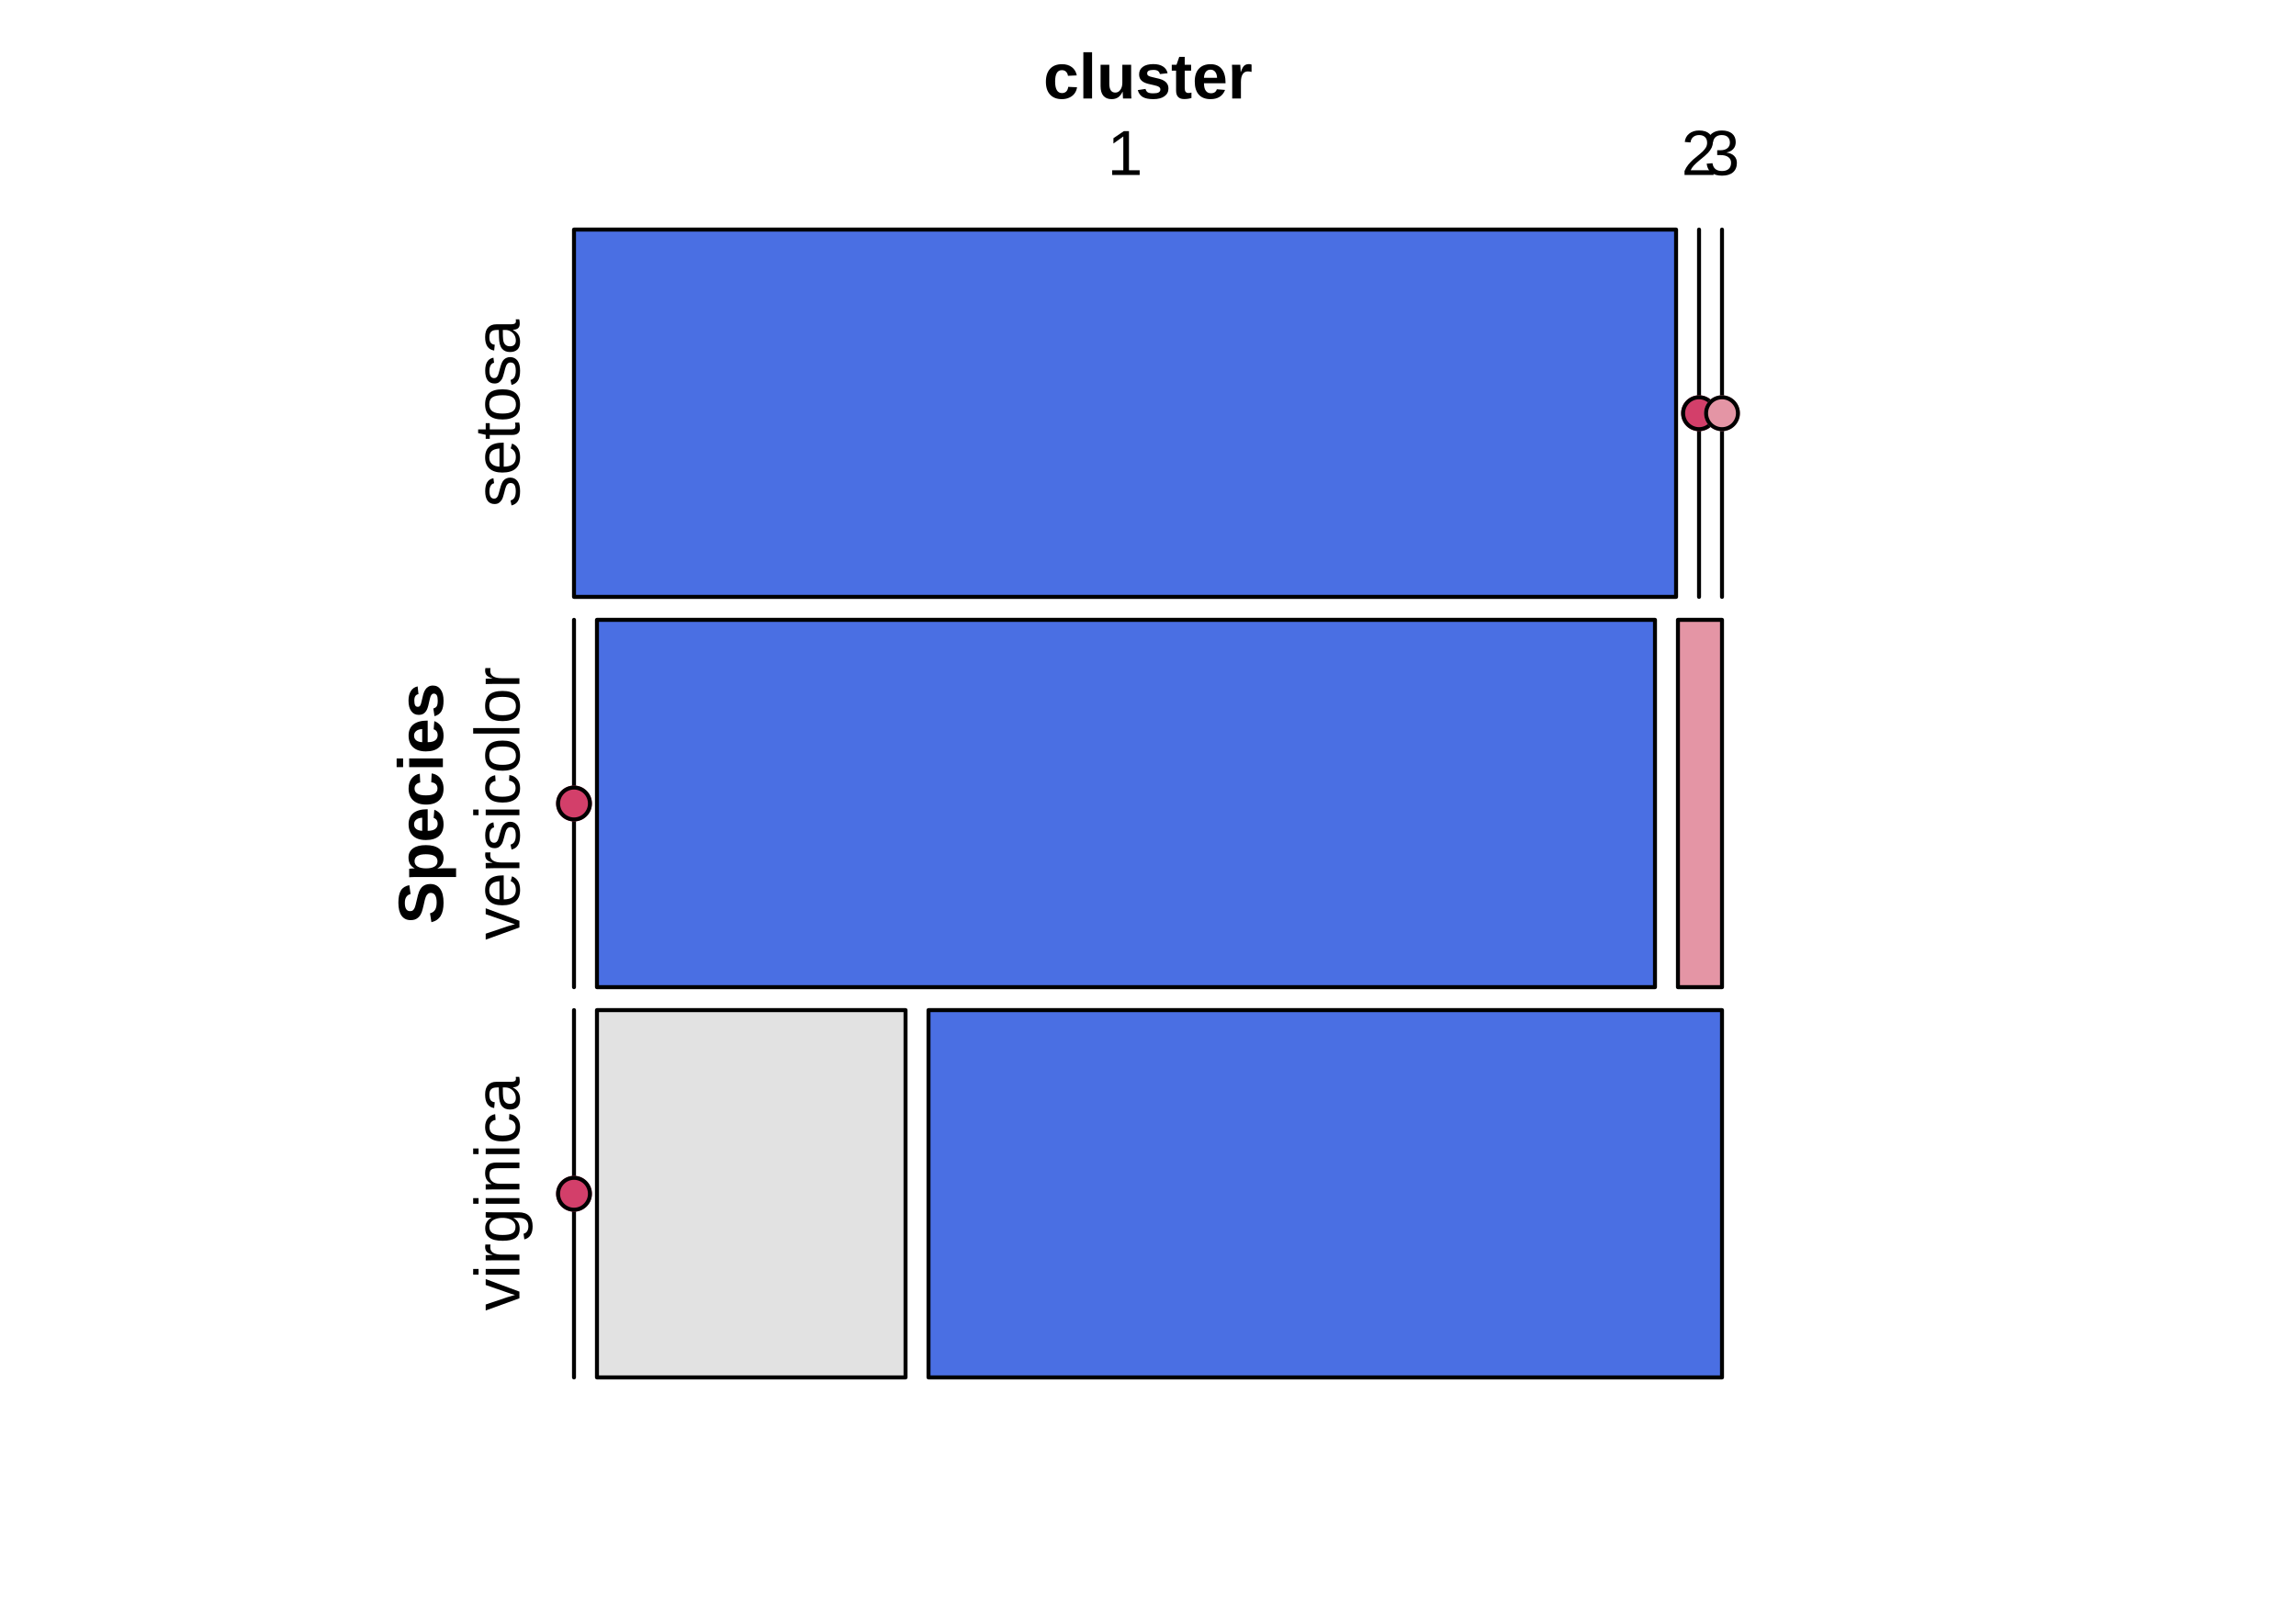
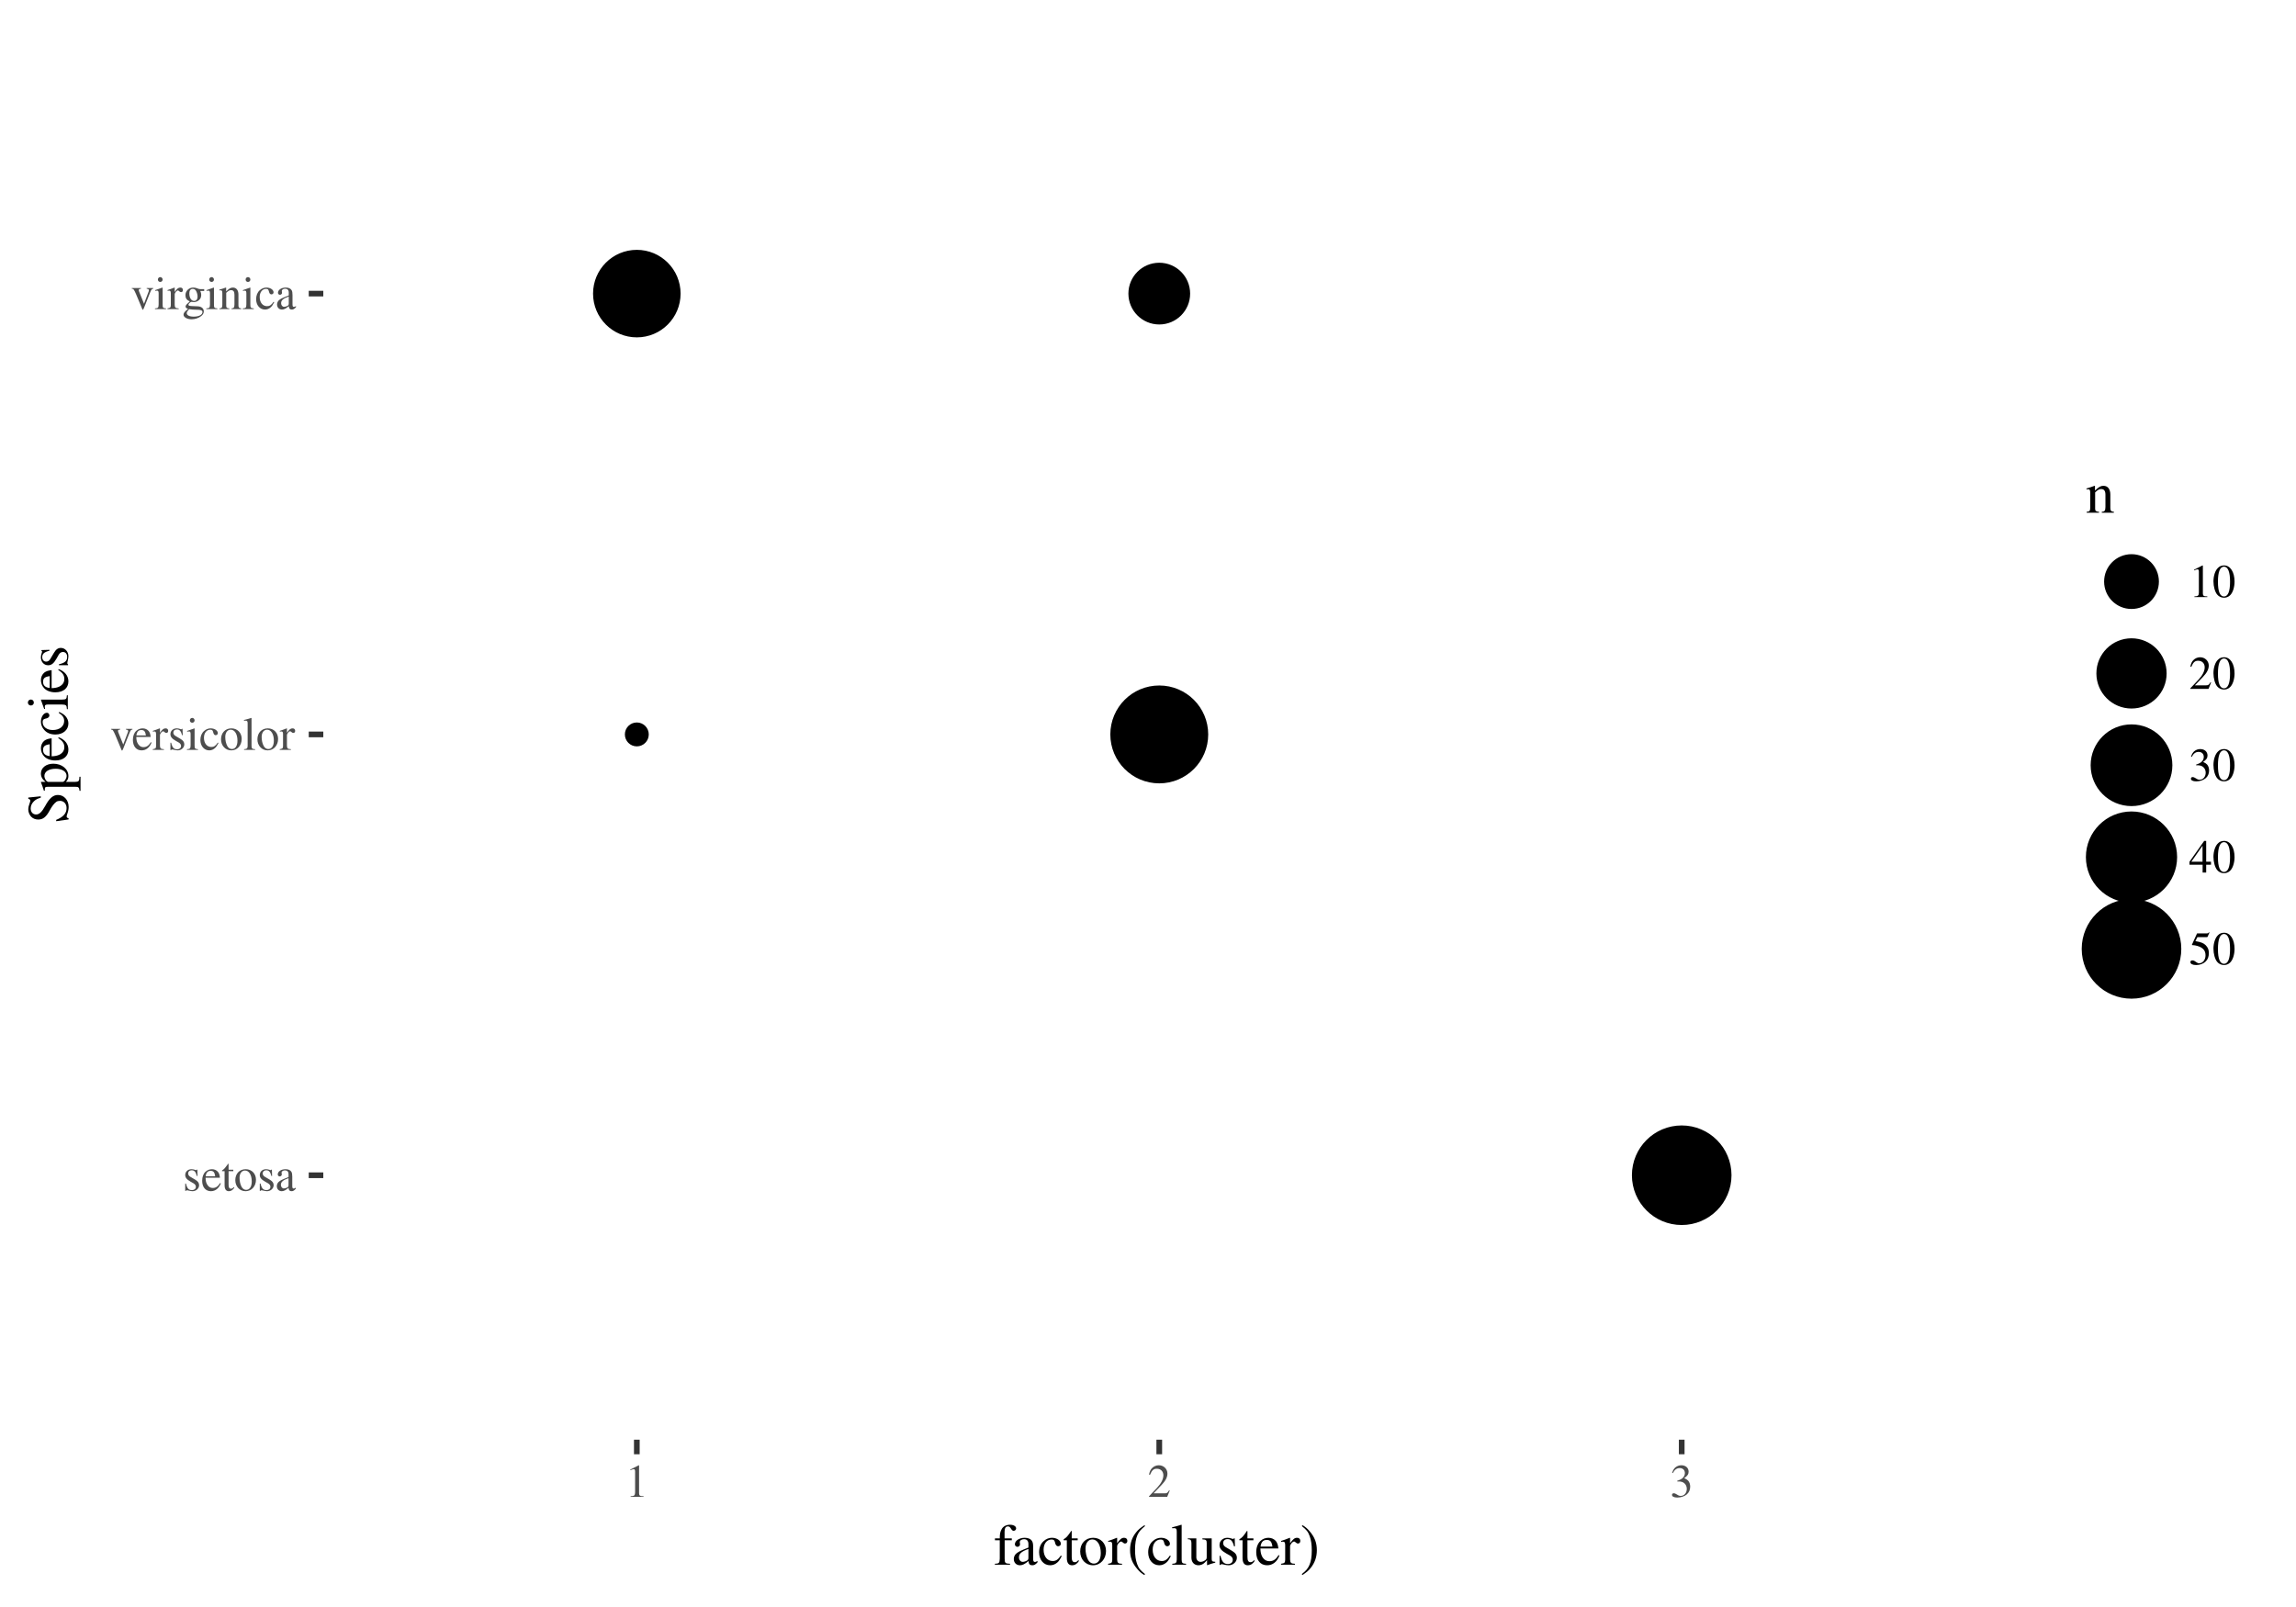
<svg xmlns="http://www.w3.org/2000/svg" viewBox="0 0 432.00 302.40">
  <defs>
    <style type="text/css">
    line, polyline, path, rect, circle {
      fill: none;
      stroke: #000000;
      stroke-linecap: round;
      stroke-linejoin: round;
      stroke-miterlimit: 10.00;
    }
  </style>
  </defs>
  <rect width="100%" height="100%" style="stroke: none; fill: #FFFFFF;" />
-   <rect x="108.00" y="43.20" width="207.36" height="69.12" style="stroke-width: 0.75; fill: #4A6FE3;" />
-   <polyline points="319.68,112.32 319.68,43.20 " style="stroke-width: 0.75;" />
-   <polyline points="319.68,77.76 319.68,77.76 " style="stroke-width: 0.75;" />
-   <circle cx="319.68" cy="77.76" r="2.25pt" style="stroke-width: 0.75; stroke: #D33F6A; fill: #D33F6A;" />
-   <circle cx="319.68" cy="77.76" r="2.25pt" style="stroke-width: 0.75;" />
-   <polyline points="324.00,112.32 324.00,43.20 " style="stroke-width: 0.75;" />
-   <polyline points="324.00,77.76 324.00,77.76 " style="stroke-width: 0.75;" />
-   <circle cx="324.00" cy="77.76" r="2.25pt" style="stroke-width: 0.75; stroke: #E495A5; fill: #E495A5;" />
-   <circle cx="324.00" cy="77.76" r="2.25pt" style="stroke-width: 0.75;" />
-   <polyline points="108.00,185.76 108.00,116.64 " style="stroke-width: 0.75;" />
-   <polyline points="108.00,151.20 108.00,151.20 " style="stroke-width: 0.75;" />
-   <circle cx="108.00" cy="151.20" r="2.25pt" style="stroke-width: 0.75; stroke: #D33F6A; fill: #D33F6A;" />
-   <circle cx="108.00" cy="151.20" r="2.25pt" style="stroke-width: 0.75;" />
-   <rect x="112.32" y="116.64" width="199.07" height="69.12" style="stroke-width: 0.75; fill: #4A6FE3;" />
-   <rect x="315.71" y="116.64" width="8.29" height="69.12" style="stroke-width: 0.75; fill: #E495A5;" />
-   <polyline points="108.00,259.20 108.00,190.08 " style="stroke-width: 0.75;" />
-   <polyline points="108.00,224.64 108.00,224.64 " style="stroke-width: 0.75;" />
-   <circle cx="108.00" cy="224.64" r="2.25pt" style="stroke-width: 0.75; stroke: #D33F6A; fill: #D33F6A;" />
-   <circle cx="108.00" cy="224.64" r="2.25pt" style="stroke-width: 0.75;" />
-   <rect x="112.32" y="190.08" width="58.06" height="69.12" style="stroke-width: 0.75; fill: #E2E2E2;" />
-   <rect x="174.70" y="190.08" width="149.30" height="69.12" style="stroke-width: 0.75; fill: #4A6FE3;" />
-   <text x="196.32" y="18.53" style="font-size: 12.00px; font-weight: bold; font-family: Liberation Sans;" textLength="39.35px" lengthAdjust="spacingAndGlyphs">cluster</text>
-   <text transform="translate(83.33,173.88) rotate(-90)" style="font-size: 12.00px; font-weight: bold; font-family: Liberation Sans;" textLength="45.36px" lengthAdjust="spacingAndGlyphs">Species</text>
-   <text transform="translate(97.73,246.65) rotate(-90)" style="font-size: 12.00px; font-family: Liberation Sans;" textLength="44.02px" lengthAdjust="spacingAndGlyphs">virginica</text>
-   <text transform="translate(97.73,176.87) rotate(-90)" style="font-size: 12.00px; font-family: Liberation Sans;" textLength="51.35px" lengthAdjust="spacingAndGlyphs">versicolor</text>
-   <text transform="translate(97.73,95.44) rotate(-90)" style="font-size: 12.00px; font-family: Liberation Sans;" textLength="35.36px" lengthAdjust="spacingAndGlyphs">setosa</text>
-   <text x="208.34" y="32.93" style="font-size: 12.00px; font-family: Liberation Sans;" textLength="6.67px" lengthAdjust="spacingAndGlyphs">1</text>
-   <text x="316.34" y="32.93" style="font-size: 12.00px; font-family: Liberation Sans;" textLength="6.67px" lengthAdjust="spacingAndGlyphs">2</text>
-   <text x="320.66" y="32.93" style="font-size: 12.00px; font-family: Liberation Sans;" textLength="6.67px" lengthAdjust="spacingAndGlyphs">3</text>
+   <defs>
+     <clipPath id="cpNjAuODM0NnwzNzUuNDAzfDI3MC45MTZ8NS40Nzk0NQ==">
+       <rect x="60.83" y="5.48" width="314.57" height="265.44" />
+     </clipPath>
+   </defs>
+   <circle cx="119.82" cy="138.20" r="1.42pt" style="stroke-width: 0.71; fill: #000000;" clip-path="url(#cpNjAuODM0NnwzNzUuNDAzfDI3MC45MTZ8NS40Nzk0NQ==)" />
+   <circle cx="119.82" cy="55.25" r="5.91pt" style="stroke-width: 0.71; fill: #000000;" clip-path="url(#cpNjAuODM0NnwzNzUuNDAzfDI3MC45MTZ8NS40Nzk0NQ==)" />
+   <circle cx="218.12" cy="138.20" r="6.64pt" style="stroke-width: 0.71; fill: #000000;" clip-path="url(#cpNjAuODM0NnwzNzUuNDAzfDI3MC45MTZ8NS40Nzk0NQ==)" />
+   <circle cx="218.12" cy="55.25" r="4.09pt" style="stroke-width: 0.71; fill: #000000;" clip-path="url(#cpNjAuODM0NnwzNzUuNDAzfDI3MC45MTZ8NS40Nzk0NQ==)" />
+   <circle cx="316.42" cy="221.15" r="6.76pt" style="stroke-width: 0.71; fill: #000000;" clip-path="url(#cpNjAuODM0NnwzNzUuNDAzfDI3MC45MTZ8NS40Nzk0NQ==)" />
+   <defs>
+     <clipPath id="cpMHw0MzJ8MzAyLjR8MA==">
+       <rect x="0.00" y="0.00" width="432.00" height="302.40" />
+     </clipPath>
+   </defs>
+   <g clip-path="url(#cpMHw0MzJ8MzAyLjR8MA==)">
+     <text x="34.40" y="224.06" style="font-size: 8.80px; fill: #4D4D4D; font-family: Nimbus Roman No9 L;" textLength="21.50px" lengthAdjust="spacingAndGlyphs">setosa</text>
+   </g>
+   <g clip-path="url(#cpMHw0MzJ8MzAyLjR8MA==)">
+     <text x="20.72" y="141.11" style="font-size: 8.80px; fill: #4D4D4D; font-family: Nimbus Roman No9 L;" textLength="35.18px" lengthAdjust="spacingAndGlyphs">versicolor</text>
+   </g>
+   <g clip-path="url(#cpMHw0MzJ8MzAyLjR8MA==)">
+     <text x="24.63" y="58.16" style="font-size: 8.80px; fill: #4D4D4D; font-family: Nimbus Roman No9 L;" textLength="31.27px" lengthAdjust="spacingAndGlyphs">virginica</text>
+   </g>
+   <polyline points="58.09,221.15 60.83,221.15 " style="stroke-width: 1.07; stroke: #333333; stroke-linecap: butt;" clip-path="url(#cpMHw0MzJ8MzAyLjR8MA==)" />
+   <polyline points="58.09,138.20 60.83,138.20 " style="stroke-width: 1.07; stroke: #333333; stroke-linecap: butt;" clip-path="url(#cpMHw0MzJ8MzAyLjR8MA==)" />
+   <polyline points="58.09,55.25 60.83,55.25 " style="stroke-width: 1.07; stroke: #333333; stroke-linecap: butt;" clip-path="url(#cpMHw0MzJ8MzAyLjR8MA==)" />
+   <polyline points="119.82,273.66 119.82,270.92 " style="stroke-width: 1.07; stroke: #333333; stroke-linecap: butt;" clip-path="url(#cpMHw0MzJ8MzAyLjR8MA==)" />
+   <polyline points="218.12,273.66 218.12,270.92 " style="stroke-width: 1.07; stroke: #333333; stroke-linecap: butt;" clip-path="url(#cpMHw0MzJ8MzAyLjR8MA==)" />
+   <polyline points="316.42,273.66 316.42,270.92 " style="stroke-width: 1.07; stroke: #333333; stroke-linecap: butt;" clip-path="url(#cpMHw0MzJ8MzAyLjR8MA==)" />
+   <g clip-path="url(#cpMHw0MzJ8MzAyLjR8MA==)">
+     <text x="117.62" y="281.68" style="font-size: 8.80px; fill: #4D4D4D; font-family: Nimbus Roman No9 L;" textLength="4.40px" lengthAdjust="spacingAndGlyphs">1</text>
+   </g>
+   <g clip-path="url(#cpMHw0MzJ8MzAyLjR8MA==)">
+     <text x="215.92" y="281.68" style="font-size: 8.80px; fill: #4D4D4D; font-family: Nimbus Roman No9 L;" textLength="4.40px" lengthAdjust="spacingAndGlyphs">2</text>
+   </g>
+   <g clip-path="url(#cpMHw0MzJ8MzAyLjR8MA==)">
+     <text x="314.22" y="281.68" style="font-size: 8.80px; fill: #4D4D4D; font-family: Nimbus Roman No9 L;" textLength="4.40px" lengthAdjust="spacingAndGlyphs">3</text>
+   </g>
+   <g clip-path="url(#cpMHw0MzJ8MzAyLjR8MA==)">
+     <text x="186.97" y="294.44" style="font-size: 11.00px; font-family: Nimbus Roman No9 L;" textLength="62.30px" lengthAdjust="spacingAndGlyphs">factor(cluster)</text>
+   </g>
+   <g clip-path="url(#cpMHw0MzJ8MzAyLjR8MA==)">
+     <text transform="translate(12.76,155.00) rotate(-90)" style="font-size: 11.00px; font-family: Nimbus Roman No9 L;" textLength="33.60px" lengthAdjust="spacingAndGlyphs">Species</text>
+   </g>
+   <g clip-path="url(#cpMHw0MzJ8MzAyLjR8MA==)">
+     <text x="392.41" y="96.48" style="font-size: 11.00px; font-family: Nimbus Roman No9 L;" textLength="5.50px" lengthAdjust="spacingAndGlyphs">n</text>
+   </g>
+   <circle cx="401.05" cy="109.44" r="3.60pt" style="stroke-width: 0.71; fill: #000000;" clip-path="url(#cpMHw0MzJ8MzAyLjR8MA==)" />
+   <circle cx="401.05" cy="126.72" r="4.69pt" style="stroke-width: 0.71; fill: #000000;" clip-path="url(#cpMHw0MzJ8MzAyLjR8MA==)" />
+   <circle cx="401.05" cy="144.00" r="5.50pt" style="stroke-width: 0.71; fill: #000000;" clip-path="url(#cpMHw0MzJ8MzAyLjR8MA==)" />
+   <circle cx="401.05" cy="161.28" r="6.17pt" style="stroke-width: 0.71; fill: #000000;" clip-path="url(#cpMHw0MzJ8MzAyLjR8MA==)" />
+   <circle cx="401.05" cy="178.56" r="6.76pt" style="stroke-width: 0.71; fill: #000000;" clip-path="url(#cpMHw0MzJ8MzAyLjR8MA==)" />
+   <g clip-path="url(#cpMHw0MzJ8MzAyLjR8MA==)">
+     <text x="411.85" y="112.35" style="font-size: 8.80px; font-family: Nimbus Roman No9 L;" textLength="8.80px" lengthAdjust="spacingAndGlyphs">10</text>
+   </g>
+   <g clip-path="url(#cpMHw0MzJ8MzAyLjR8MA==)">
+     <text x="411.85" y="129.63" style="font-size: 8.80px; font-family: Nimbus Roman No9 L;" textLength="8.80px" lengthAdjust="spacingAndGlyphs">20</text>
+   </g>
+   <g clip-path="url(#cpMHw0MzJ8MzAyLjR8MA==)">
+     <text x="411.85" y="146.91" style="font-size: 8.80px; font-family: Nimbus Roman No9 L;" textLength="8.80px" lengthAdjust="spacingAndGlyphs">30</text>
+   </g>
+   <g clip-path="url(#cpMHw0MzJ8MzAyLjR8MA==)">
+     <text x="411.85" y="164.19" style="font-size: 8.80px; font-family: Nimbus Roman No9 L;" textLength="8.80px" lengthAdjust="spacingAndGlyphs">40</text>
+   </g>
+   <g clip-path="url(#cpMHw0MzJ8MzAyLjR8MA==)">
+     <text x="411.85" y="181.47" style="font-size: 8.80px; font-family: Nimbus Roman No9 L;" textLength="8.80px" lengthAdjust="spacingAndGlyphs">50</text>
+   </g>
</svg>
